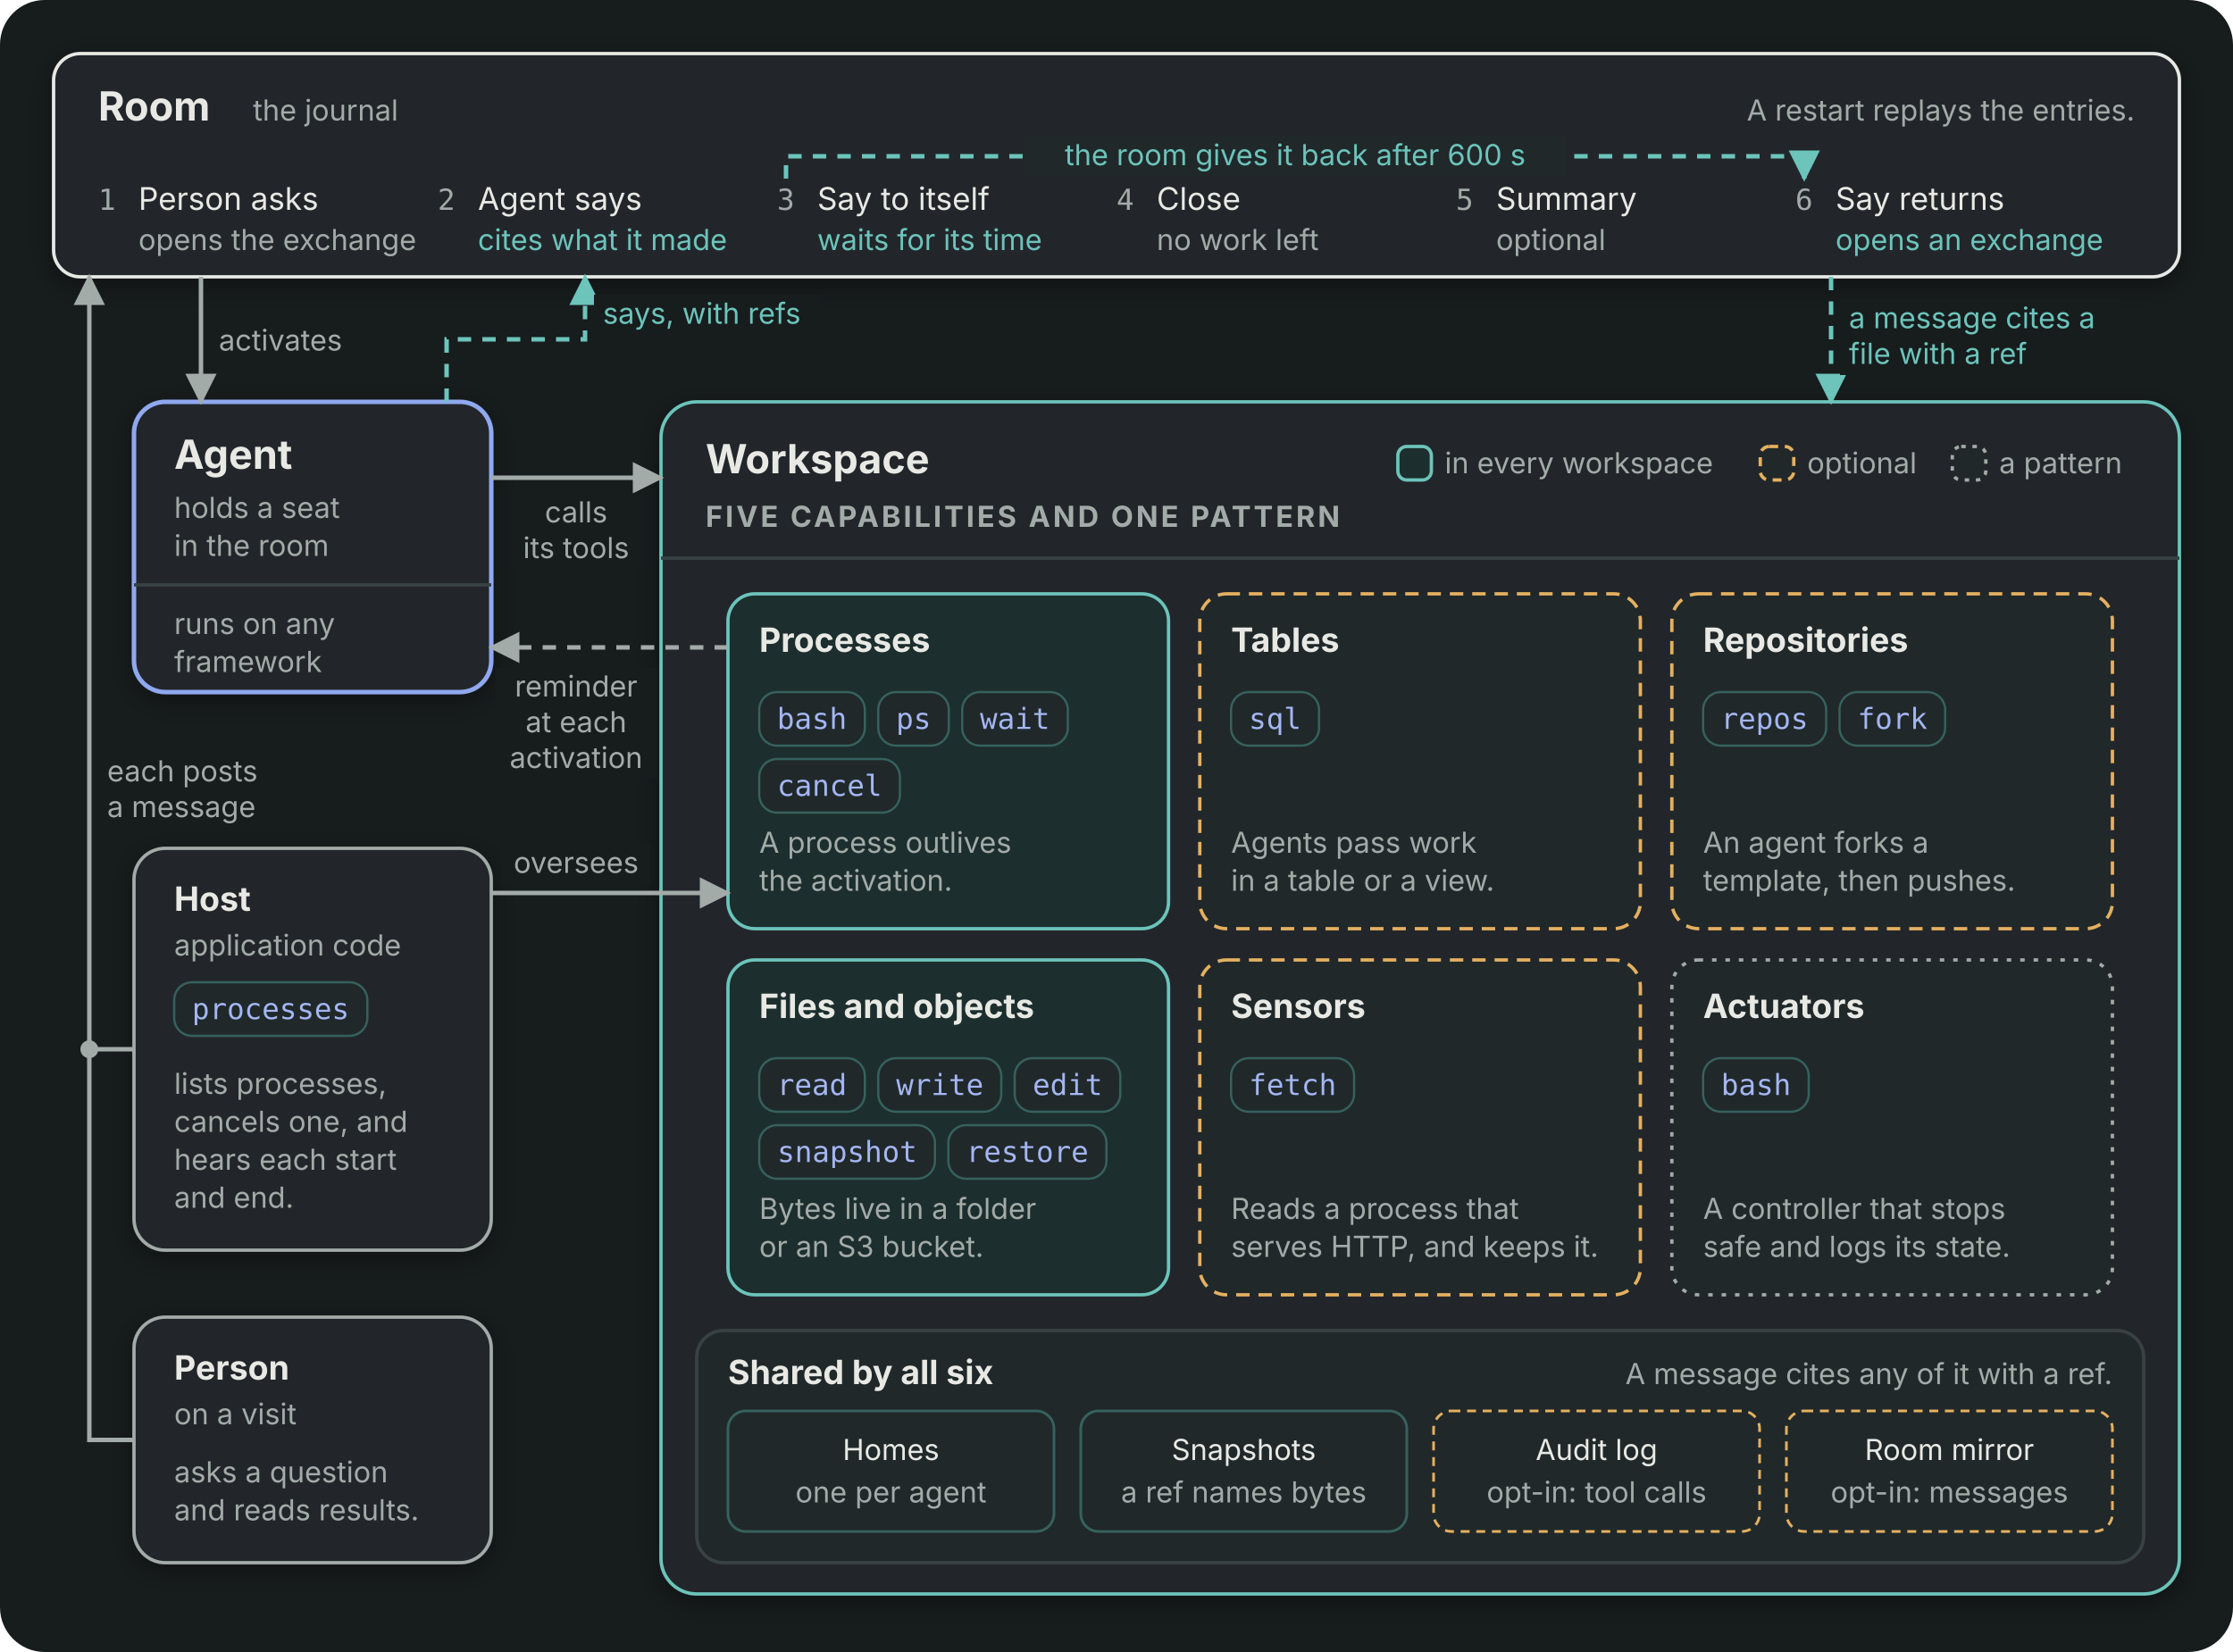
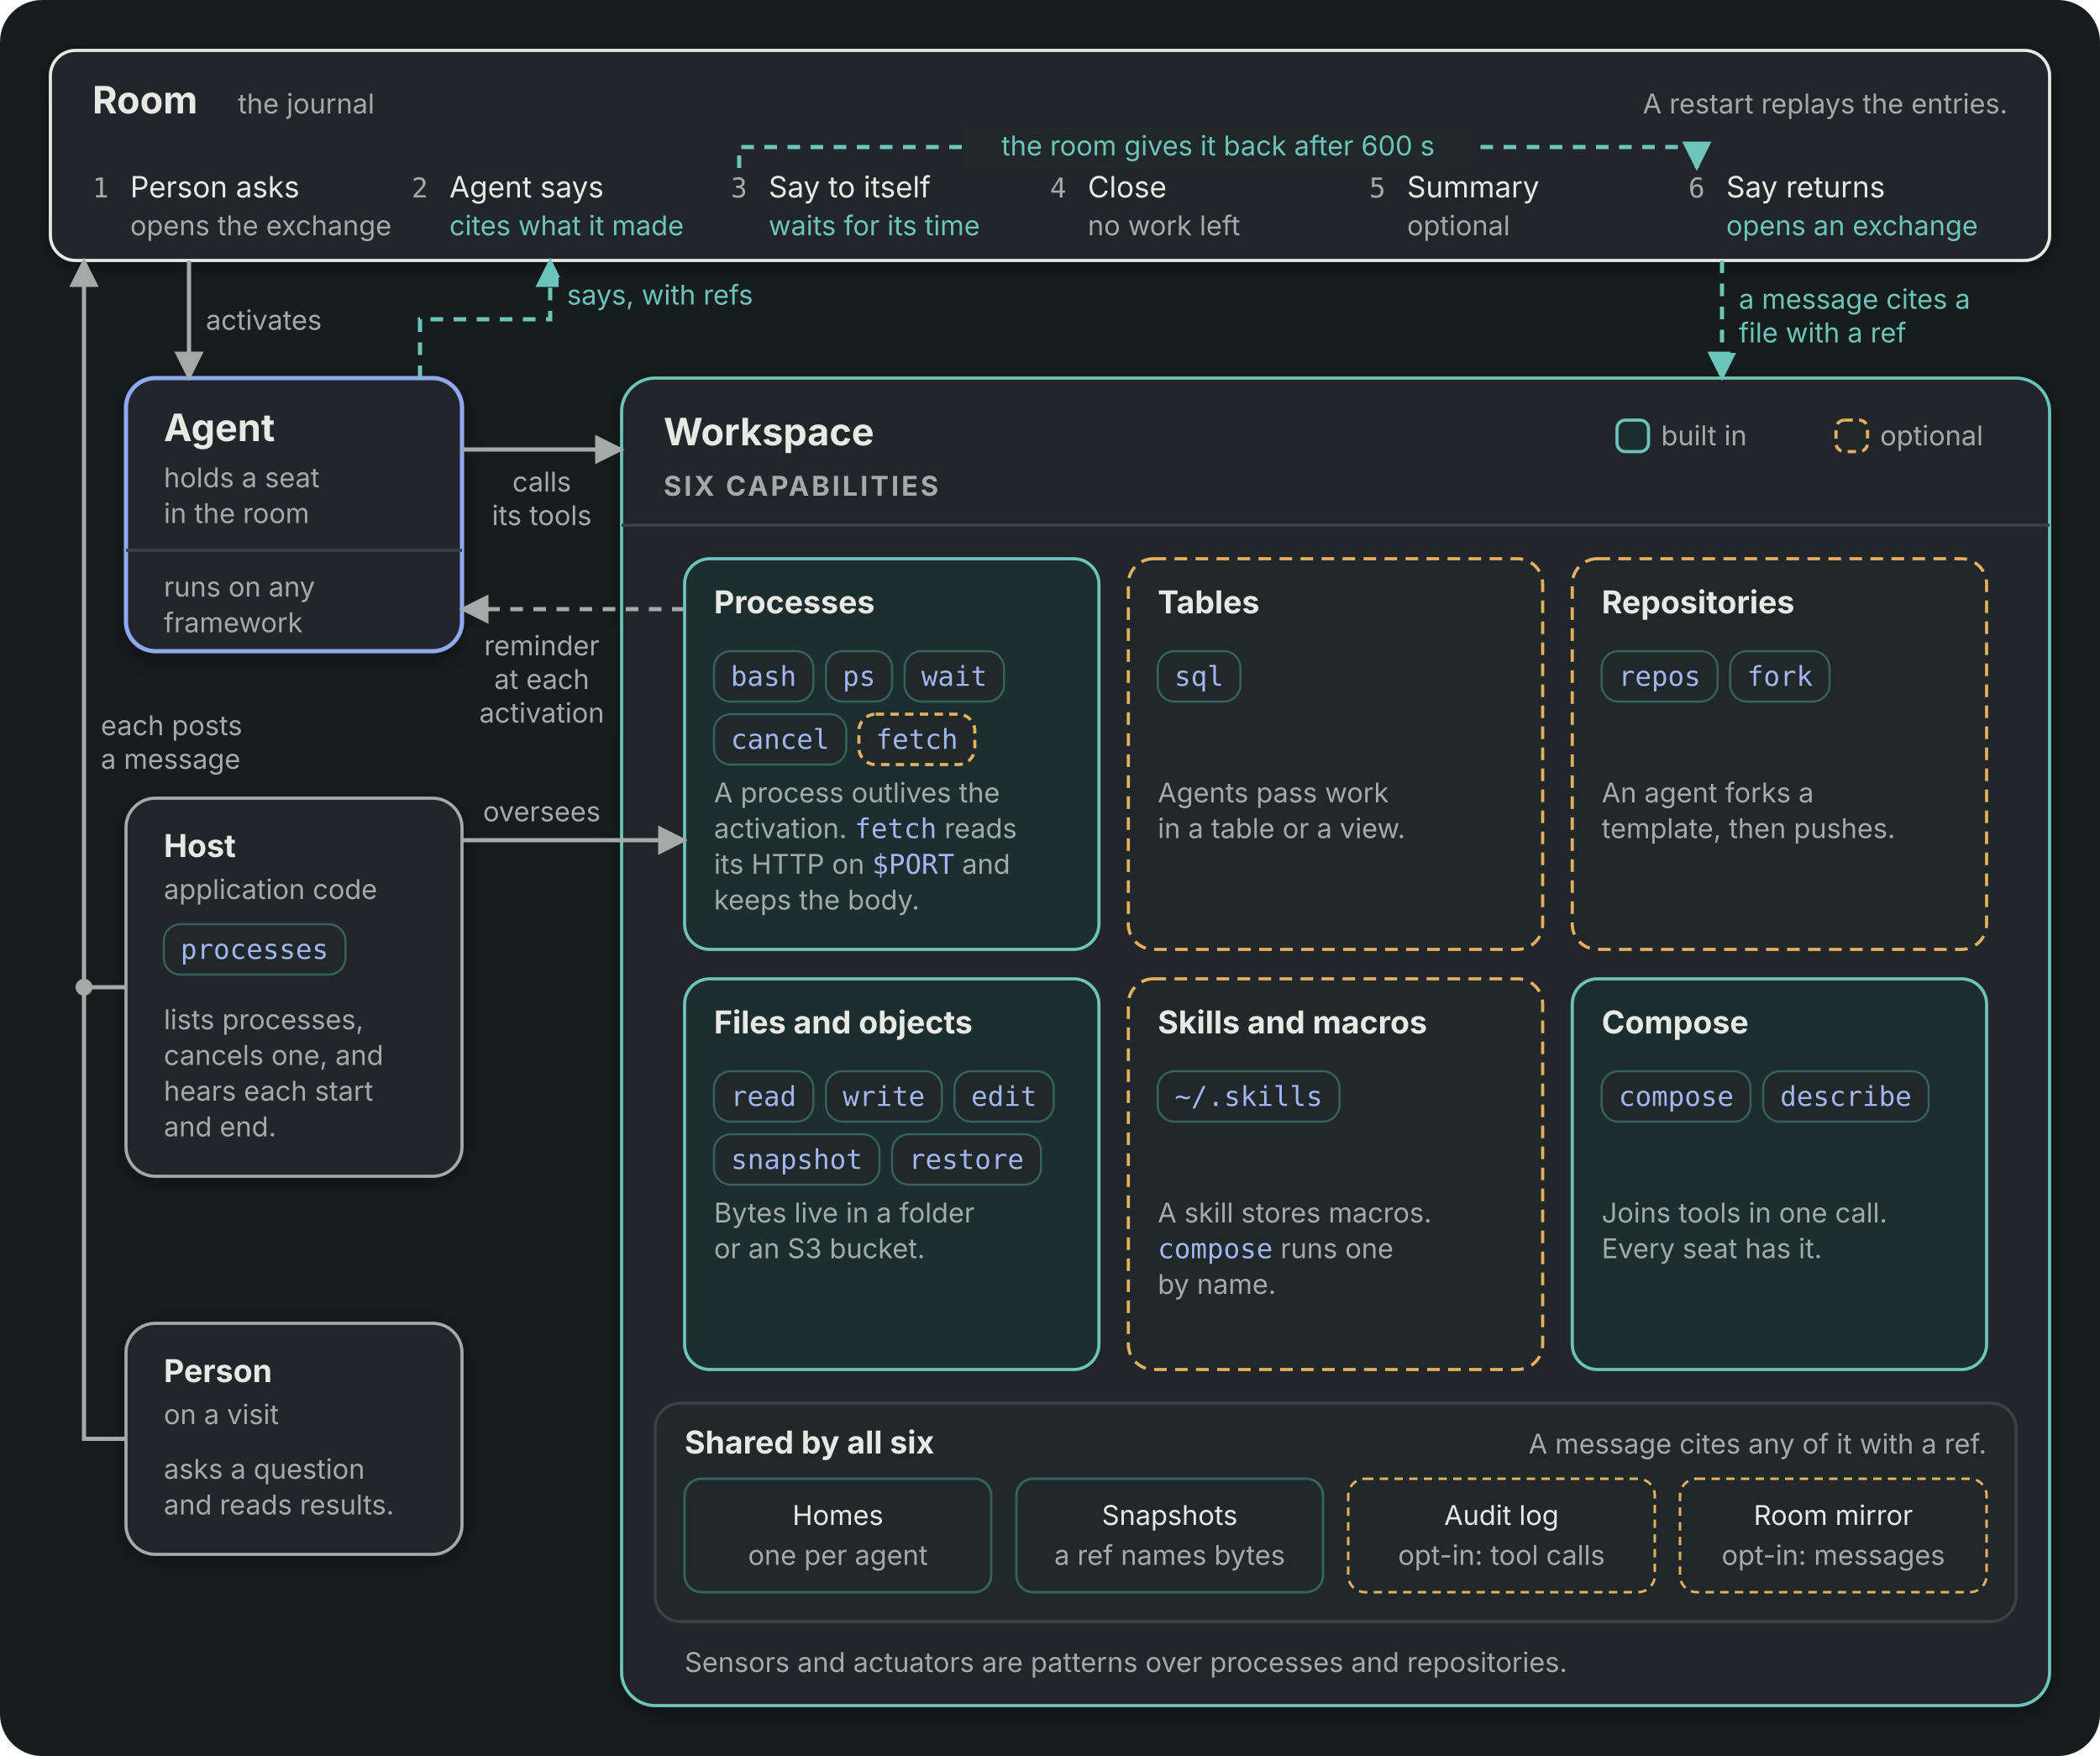
- <svg xmlns="http://www.w3.org/2000/svg" width="1000" height="740" viewBox="0 0 1000 740" role="img" aria-labelledby="title desc">
+ <svg xmlns="http://www.w3.org/2000/svg" width="1000" height="836" viewBox="0 0 1000 836" role="img" aria-labelledby="title desc">
  <defs>
    <marker id="arrow" viewBox="0 0 10 10" refX="9" refY="5" markerWidth="7" markerHeight="7" orient="auto-start-reverse">
      <path d="M0 0 10 5 0 10Z" fill="#a3aba8" />
    </marker>
    <marker id="arrow-teal" viewBox="0 0 10 10" refX="9" refY="5" markerWidth="7" markerHeight="7" orient="auto-start-reverse">
      <path d="M0 0 10 5 0 10Z" fill="#6cc4bb" />
    </marker>
    <filter id="shadow" x="-10%" y="-10%" width="120%" height="130%">
      <feDropShadow dx="0" dy="3" stdDeviation="6" flood-color="#000000" flood-opacity="0.35" />
    </filter>
    <style>
      .sans { font-family: Inter, "IBM Plex Sans", system-ui, sans-serif; }
      .mono { font-family: "IBM Plex Mono", ui-monospace, monospace; }
      .ink { fill: #e8e9e4; }
      .dim { fill: #a3aba8; }
      .teal { fill: #6cc4bb; }
      .code { fill: #a4b6f2; }
      .t { font-size: 18px; font-weight: 700; }
      .n { font-size: 15px; font-weight: 700; }
      .b { font-size: 14px; }
      .s { font-size: 13px; }
      .x { font-size: 13px; }
      .c { font-size: 13px; }
      .lab { font-size: 13px; font-weight: 700; letter-spacing: 1.2px; }
      .flow { fill: none; stroke: #a3aba8; stroke-width: 2; }
      .flow-dash { fill: none; stroke: #a3aba8; stroke-width: 2; stroke-dasharray: 6 5; }
      .flow-teal { fill: none; stroke: #6cc4bb; stroke-width: 2; stroke-dasharray: 6 5; }
      .rule { stroke: #384143; stroke-width: 1.5; }
    </style>
  </defs>
-   <rect width="1000" height="740" rx="20" fill="#171c1d" />
+   <rect width="1000" height="836" rx="20" fill="#171c1d" />
  <g filter="url(#shadow)">
    <rect x="24.0" y="24.0" width="952.0" height="100.0" rx="12" fill="#20282a" stroke="#e8e9e4" stroke-width="1.5" />
  </g>
  <text x="44.0" y="54.0" text-anchor="start" class="sans ink t">Room</text>
  <text x="113.3" y="54.0" text-anchor="start" class="sans dim x">the journal</text>
  <text x="956.0" y="54.0" text-anchor="end" class="sans dim x">A restart replays the entries.</text>
  <text x="44.0" y="94.0" text-anchor="start" class="mono dim c">1</text>
  <text x="62.0" y="94.0" text-anchor="start" class="sans ink b">Person asks</text>
  <text x="62.0" y="112.0" text-anchor="start" class="sans dim x">opens the exchange</text>
  <text x="196.0" y="94.0" text-anchor="start" class="mono dim c">2</text>
  <text x="214.0" y="94.0" text-anchor="start" class="sans ink b">Agent says</text>
  <text x="214.0" y="112.0" text-anchor="start" class="sans teal x">cites what it made</text>
  <text x="348.0" y="94.0" text-anchor="start" class="mono dim c">3</text>
  <text x="366.0" y="94.0" text-anchor="start" class="sans ink b">Say to itself</text>
  <text x="366.0" y="112.0" text-anchor="start" class="sans teal x">waits for its time</text>
  <text x="500.0" y="94.0" text-anchor="start" class="mono dim c">4</text>
  <text x="518.0" y="94.0" text-anchor="start" class="sans ink b">Close</text>
  <text x="518.0" y="112.0" text-anchor="start" class="sans dim x">no work left</text>
  <text x="652.0" y="94.0" text-anchor="start" class="mono dim c">5</text>
  <text x="670.0" y="94.0" text-anchor="start" class="sans ink b">Summary</text>
  <text x="670.0" y="112.0" text-anchor="start" class="sans dim x">optional</text>
  <text x="804.0" y="94.0" text-anchor="start" class="mono dim c">6</text>
  <text x="822.0" y="94.0" text-anchor="start" class="sans ink b">Say returns</text>
  <text x="822.0" y="112.0" text-anchor="start" class="sans teal x">opens an exchange</text>
  <path d="M352.0 80.0 L352.0 70.0 L808.0 70.0 L808.0 80.0" class="flow-teal" marker-end="url(#arrow-teal)" />
  <rect x="459.0" y="61.0" width="242.0" height="18" fill="#20282a" />
  <text x="580.0" y="74.0" text-anchor="middle" class="sans teal x">the room gives it back after 600 s</text>
  <g filter="url(#shadow)">
    <rect x="60.0" y="180.0" width="160.0" height="130.0" rx="14" fill="#20282a" stroke="#8fa8ef" stroke-width="2" />
  </g>
  <text x="78.0" y="210.0" text-anchor="start" class="sans ink t">Agent</text>
  <text x="78.0" y="232.0" text-anchor="start" class="sans dim x">holds a seat</text>
  <text x="78.0" y="249.0" text-anchor="start" class="sans dim x">in the room</text>
  <line x1="60.0" y1="262.0" x2="220.0" y2="262.0" class="rule" />
  <text x="78.0" y="284.0" text-anchor="start" class="sans dim x">runs on any</text>
  <text x="78.0" y="301.0" text-anchor="start" class="sans dim x">framework</text>
  <g filter="url(#shadow)">
    <rect x="60.0" y="380.0" width="160.0" height="180.0" rx="14" fill="#20282a" stroke="#a3aba8" stroke-width="1.5" />
  </g>
  <text x="78.0" y="408.0" text-anchor="start" class="sans ink n">Host</text>
  <text x="78.0" y="428.0" text-anchor="start" class="sans dim x">application code</text>
  <rect x="78.0" y="440.0" width="86.5" height="24" rx="8" fill="#20282a" stroke="#36615d" />
  <text x="121.2" y="456.5" text-anchor="middle" class="mono code c">processes</text>
  <text x="78.0" y="490.0" text-anchor="start" class="sans dim x">lists processes,</text>
  <text x="78.0" y="507.0" text-anchor="start" class="sans dim x">cancels one, and</text>
  <text x="78.0" y="524.0" text-anchor="start" class="sans dim x">hears each start</text>
  <text x="78.0" y="541.0" text-anchor="start" class="sans dim x">and end.</text>
  <g filter="url(#shadow)">
-     <rect x="60.0" y="590.0" width="160.0" height="110.0" rx="14" fill="#20282a" stroke="#a3aba8" stroke-width="1.5" />
-   </g>
-   <text x="78.0" y="618.0" text-anchor="start" class="sans ink n">Person</text>
-   <text x="78.0" y="638.0" text-anchor="start" class="sans dim x">on a visit</text>
-   <text x="78.0" y="664.0" text-anchor="start" class="sans dim x">asks a question</text>
-   <text x="78.0" y="681.0" text-anchor="start" class="sans dim x">and reads results.</text>
-   <g filter="url(#shadow)">
-     <rect x="296.0" y="180.0" width="680.0" height="534.0" rx="16" fill="#20282a" stroke="#6cc4bb" stroke-width="1.5" />
+     <rect x="60.0" y="630.0" width="160.0" height="110.0" rx="14" fill="#20282a" stroke="#a3aba8" stroke-width="1.5" />
+   </g>
+   <text x="78.0" y="658.0" text-anchor="start" class="sans ink n">Person</text>
+   <text x="78.0" y="678.0" text-anchor="start" class="sans dim x">on a visit</text>
+   <text x="78.0" y="704.0" text-anchor="start" class="sans dim x">asks a question</text>
+   <text x="78.0" y="721.0" text-anchor="start" class="sans dim x">and reads results.</text>
+   <g filter="url(#shadow)">
+     <rect x="296.0" y="180.0" width="680.0" height="632.0" rx="16" fill="#20282a" stroke="#6cc4bb" stroke-width="1.5" />
  </g>
  <text x="316.0" y="212.0" text-anchor="start" class="sans ink t">Workspace</text>
-   <text x="316.0" y="236.0" text-anchor="start" class="sans dim lab">FIVE CAPABILITIES AND ONE PATTERN</text>
-   <rect x="626.0" y="200" width="15" height="15" rx="4" fill="#1c2e2d" stroke="#6cc4bb" stroke-width="1.5" />
-   <text x="647.0" y="212.0" text-anchor="start" class="sans dim x">in every workspace</text>
-   <rect x="788.3" y="200" width="15" height="15" rx="4" fill="#20282a" stroke="#e4b060" stroke-width="1.5" stroke-dasharray="4 3" />
-   <text x="809.3" y="212.0" text-anchor="start" class="sans dim x">optional</text>
-   <rect x="874.3" y="200" width="15" height="15" rx="4" fill="#20282a" stroke="#a3aba8" stroke-width="1.5" stroke-dasharray="2 3" />
-   <text x="895.3" y="212.0" text-anchor="start" class="sans dim x">a pattern</text>
+   <text x="316.0" y="236.0" text-anchor="start" class="sans dim lab">SIX CAPABILITIES</text>
+   <rect x="770.0" y="200" width="15" height="15" rx="4" fill="#1c2e2d" stroke="#6cc4bb" stroke-width="1.5" />
+   <text x="791.0" y="212.0" text-anchor="start" class="sans dim x">built in</text>
+   <rect x="874.3" y="200" width="15" height="15" rx="4" fill="#20282a" stroke="#e4b060" stroke-width="1.5" stroke-dasharray="4 3" />
+   <text x="895.3" y="212.0" text-anchor="start" class="sans dim x">optional</text>
  <line x1="296.0" y1="250.0" x2="976.0" y2="250.0" class="rule" />
-   <rect x="326.0" y="266.0" width="197.3" height="150.0" rx="12" fill="#1c2e2d" stroke="#6cc4bb" stroke-width="1.5" />
+   <rect x="326.0" y="266.0" width="197.3" height="186.0" rx="12" fill="#1c2e2d" stroke="#6cc4bb" stroke-width="1.5" />
  <text x="340.0" y="292.0" text-anchor="start" class="sans ink n">Processes</text>
  <rect x="340.0" y="310.0" width="47.3" height="24" rx="8" fill="#20282a" stroke="#36615d" />
  <text x="363.6" y="326.5" text-anchor="middle" class="mono code c">bash</text>
-   <rect x="393.3" y="310.0" width="31.6" height="24" rx="8" fill="#20282a" stroke="#36615d" />
+   <rect x="393.3" y="310.0" width="31.5" height="24" rx="8" fill="#20282a" stroke="#36615d" />
  <text x="409.1" y="326.5" text-anchor="middle" class="mono code c">ps</text>
-   <rect x="430.9" y="310.0" width="47.3" height="24" rx="8" fill="#20282a" stroke="#36615d" />
-   <text x="454.5" y="326.5" text-anchor="middle" class="mono code c">wait</text>
+   <rect x="430.8" y="310.0" width="47.3" height="24" rx="8" fill="#20282a" stroke="#36615d" />
+   <text x="454.4" y="326.5" text-anchor="middle" class="mono code c">wait</text>
  <rect x="340.0" y="340.0" width="63.0" height="24" rx="8" fill="#20282a" stroke="#36615d" />
  <text x="371.5" y="356.5" text-anchor="middle" class="mono code c">cancel</text>
-   <text x="340.0" y="382.0" text-anchor="start" class="sans dim x">A process outlives</text>
-   <text x="340.0" y="399.0" text-anchor="start" class="sans dim x">the activation.</text>
-   <rect x="537.3" y="266.0" width="197.3" height="150.0" rx="12" fill="#20282a" stroke="#e4b060" stroke-width="1.5" stroke-dasharray="6 4" />
+   <rect x="409.0" y="340.0" width="55.2" height="24" rx="8" fill="#20282a" stroke="#e4b060" stroke-width="1.5" stroke-dasharray="4 3" />
+   <text x="436.6" y="356.5" text-anchor="middle" class="mono code c">fetch</text>
+   <text x="340.0" y="382.0" text-anchor="start" class="sans dim x">A process outlives the</text>
+   <text x="340.0" y="399.0" text-anchor="start" class="sans dim x">activation. <tspan class="mono code c">fetch</tspan> reads</text>
+   <text x="340.0" y="416.0" text-anchor="start" class="sans dim x">its HTTP on <tspan class="mono code c">$PORT</tspan> and</text>
+   <text x="340.0" y="433.0" text-anchor="start" class="sans dim x">keeps the body.</text>
+   <rect x="537.3" y="266.0" width="197.3" height="186.0" rx="12" fill="#20282a" stroke="#e4b060" stroke-width="1.5" stroke-dasharray="6 4" />
  <text x="551.3" y="292.0" text-anchor="start" class="sans ink n">Tables</text>
  <rect x="551.3" y="310.0" width="39.4" height="24" rx="8" fill="#20282a" stroke="#36615d" />
  <text x="571.0" y="326.5" text-anchor="middle" class="mono code c">sql</text>
  <text x="551.3" y="382.0" text-anchor="start" class="sans dim x">Agents pass work</text>
  <text x="551.3" y="399.0" text-anchor="start" class="sans dim x">in a table or a view.</text>
-   <rect x="748.7" y="266.0" width="197.3" height="150.0" rx="12" fill="#20282a" stroke="#e4b060" stroke-width="1.5" stroke-dasharray="6 4" />
+   <rect x="748.7" y="266.0" width="197.3" height="186.0" rx="12" fill="#20282a" stroke="#e4b060" stroke-width="1.5" stroke-dasharray="6 4" />
  <text x="762.7" y="292.0" text-anchor="start" class="sans ink n">Repositories</text>
-   <rect x="762.7" y="310.0" width="55.1" height="24" rx="8" fill="#20282a" stroke="#36615d" />
-   <text x="790.2" y="326.5" text-anchor="middle" class="mono code c">repos</text>
-   <rect x="823.8" y="310.0" width="47.3" height="24" rx="8" fill="#20282a" stroke="#36615d" />
-   <text x="847.5" y="326.5" text-anchor="middle" class="mono code c">fork</text>
+   <rect x="762.7" y="310.0" width="55.2" height="24" rx="8" fill="#20282a" stroke="#36615d" />
+   <text x="790.3" y="326.5" text-anchor="middle" class="mono code c">repos</text>
+   <rect x="823.9" y="310.0" width="47.3" height="24" rx="8" fill="#20282a" stroke="#36615d" />
+   <text x="847.6" y="326.5" text-anchor="middle" class="mono code c">fork</text>
  <text x="762.7" y="382.0" text-anchor="start" class="sans dim x">An agent forks a</text>
  <text x="762.7" y="399.0" text-anchor="start" class="sans dim x">template, then pushes.</text>
-   <rect x="326.0" y="430.0" width="197.3" height="150.0" rx="12" fill="#1c2e2d" stroke="#6cc4bb" stroke-width="1.5" />
-   <text x="340.0" y="456.0" text-anchor="start" class="sans ink n">Files and objects</text>
-   <rect x="340.0" y="474.0" width="47.3" height="24" rx="8" fill="#20282a" stroke="#36615d" />
-   <text x="363.6" y="490.5" text-anchor="middle" class="mono code c">read</text>
-   <rect x="393.3" y="474.0" width="55.1" height="24" rx="8" fill="#20282a" stroke="#36615d" />
-   <text x="420.9" y="490.5" text-anchor="middle" class="mono code c">write</text>
-   <rect x="454.4" y="474.0" width="47.3" height="24" rx="8" fill="#20282a" stroke="#36615d" />
-   <text x="478.1" y="490.5" text-anchor="middle" class="mono code c">edit</text>
-   <rect x="340.0" y="504.0" width="78.7" height="24" rx="8" fill="#20282a" stroke="#36615d" />
-   <text x="379.4" y="520.5" text-anchor="middle" class="mono code c">snapshot</text>
-   <rect x="424.7" y="504.0" width="70.8" height="24" rx="8" fill="#20282a" stroke="#36615d" />
-   <text x="460.1" y="520.5" text-anchor="middle" class="mono code c">restore</text>
-   <text x="340.0" y="546.0" text-anchor="start" class="sans dim x">Bytes live in a folder</text>
-   <text x="340.0" y="563.0" text-anchor="start" class="sans dim x">or an S3 bucket.</text>
-   <rect x="537.3" y="430.0" width="197.3" height="150.0" rx="12" fill="#20282a" stroke="#e4b060" stroke-width="1.5" stroke-dasharray="6 4" />
-   <text x="551.3" y="456.0" text-anchor="start" class="sans ink n">Sensors</text>
-   <rect x="551.3" y="474.0" width="55.1" height="24" rx="8" fill="#20282a" stroke="#36615d" />
-   <text x="578.9" y="490.5" text-anchor="middle" class="mono code c">fetch</text>
-   <text x="551.3" y="546.0" text-anchor="start" class="sans dim x">Reads a process that</text>
-   <text x="551.3" y="563.0" text-anchor="start" class="sans dim x">serves HTTP, and keeps it.</text>
-   <rect x="748.7" y="430.0" width="197.3" height="150.0" rx="12" fill="#20282a" stroke="#a3aba8" stroke-width="1.5" stroke-dasharray="2 4" />
-   <text x="762.7" y="456.0" text-anchor="start" class="sans ink n">Actuators</text>
-   <rect x="762.7" y="474.0" width="47.3" height="24" rx="8" fill="#20282a" stroke="#36615d" />
-   <text x="786.4" y="490.5" text-anchor="middle" class="mono code c">bash</text>
-   <text x="762.7" y="546.0" text-anchor="start" class="sans dim x">A controller that stops</text>
-   <text x="762.7" y="563.0" text-anchor="start" class="sans dim x">safe and logs its state.</text>
-   <rect x="312.0" y="596.0" width="648.0" height="104.0" rx="12" fill="#20282a" stroke="#384143" stroke-width="1.5" />
-   <text x="326.0" y="620.0" text-anchor="start" class="sans ink n">Shared by all six</text>
-   <text x="946.0" y="620.0" text-anchor="end" class="sans dim x">A message cites any of it with a ref.</text>
-   <rect x="326.0" y="632.0" width="146" height="54.0" rx="8" fill="#20282a" stroke="#36615d" stroke-width="1.2" />
-   <text x="399.0" y="654.0" text-anchor="middle" class="sans ink s">Homes</text>
-   <text x="399.0" y="673.0" text-anchor="middle" class="sans dim x">one per agent</text>
-   <rect x="484.0" y="632.0" width="146" height="54.0" rx="8" fill="#20282a" stroke="#36615d" stroke-width="1.2" />
-   <text x="557.0" y="654.0" text-anchor="middle" class="sans ink s">Snapshots</text>
-   <text x="557.0" y="673.0" text-anchor="middle" class="sans dim x">a ref names bytes</text>
-   <rect x="642.0" y="632.0" width="146" height="54.0" rx="8" fill="#20282a" stroke="#e4b060" stroke-width="1.2" stroke-dasharray="4 3" />
-   <text x="715.0" y="654.0" text-anchor="middle" class="sans ink s">Audit log</text>
-   <text x="715.0" y="673.0" text-anchor="middle" class="sans dim x">opt-in: tool calls</text>
-   <rect x="800.0" y="632.0" width="146" height="54.0" rx="8" fill="#20282a" stroke="#e4b060" stroke-width="1.2" stroke-dasharray="4 3" />
-   <text x="873.0" y="654.0" text-anchor="middle" class="sans ink s">Room mirror</text>
-   <text x="873.0" y="673.0" text-anchor="middle" class="sans dim x">opt-in: messages</text>
+   <rect x="326.0" y="466.0" width="197.3" height="186.0" rx="12" fill="#1c2e2d" stroke="#6cc4bb" stroke-width="1.5" />
+   <text x="340.0" y="492.0" text-anchor="start" class="sans ink n">Files and objects</text>
+   <rect x="340.0" y="510.0" width="47.3" height="24" rx="8" fill="#20282a" stroke="#36615d" />
+   <text x="363.6" y="526.5" text-anchor="middle" class="mono code c">read</text>
+   <rect x="393.3" y="510.0" width="55.2" height="24" rx="8" fill="#20282a" stroke="#36615d" />
+   <text x="420.9" y="526.5" text-anchor="middle" class="mono code c">write</text>
+   <rect x="454.5" y="510.0" width="47.3" height="24" rx="8" fill="#20282a" stroke="#36615d" />
+   <text x="478.1" y="526.5" text-anchor="middle" class="mono code c">edit</text>
+   <rect x="340.0" y="540.0" width="78.8" height="24" rx="8" fill="#20282a" stroke="#36615d" />
+   <text x="379.4" y="556.5" text-anchor="middle" class="mono code c">snapshot</text>
+   <rect x="424.8" y="540.0" width="70.9" height="24" rx="8" fill="#20282a" stroke="#36615d" />
+   <text x="460.2" y="556.5" text-anchor="middle" class="mono code c">restore</text>
+   <text x="340.0" y="582.0" text-anchor="start" class="sans dim x">Bytes live in a folder</text>
+   <text x="340.0" y="599.0" text-anchor="start" class="sans dim x">or an S3 bucket.</text>
+   <rect x="537.3" y="466.0" width="197.3" height="186.0" rx="12" fill="#20282a" stroke="#e4b060" stroke-width="1.5" stroke-dasharray="6 4" />
+   <text x="551.3" y="492.0" text-anchor="start" class="sans ink n">Skills and macros</text>
+   <rect x="551.3" y="510.0" width="86.6" height="24" rx="8" fill="#20282a" stroke="#36615d" />
+   <text x="594.6" y="526.5" text-anchor="middle" class="mono code c">~/.skills</text>
+   <text x="551.3" y="582.0" text-anchor="start" class="sans dim x">A skill stores macros.</text>
+   <text x="551.3" y="599.0" text-anchor="start" class="sans dim x">
+     <tspan class="mono code c">compose</tspan> runs one</text>
+   <text x="551.3" y="616.0" text-anchor="start" class="sans dim x">by name.</text>
+   <rect x="748.7" y="466.0" width="197.3" height="186.0" rx="12" fill="#1c2e2d" stroke="#6cc4bb" stroke-width="1.5" />
+   <text x="762.7" y="492.0" text-anchor="start" class="sans ink n">Compose</text>
+   <rect x="762.7" y="510.0" width="70.9" height="24" rx="8" fill="#20282a" stroke="#36615d" />
+   <text x="798.2" y="526.5" text-anchor="middle" class="mono code c">compose</text>
+   <rect x="839.6" y="510.0" width="78.8" height="24" rx="8" fill="#20282a" stroke="#36615d" />
+   <text x="879.0" y="526.5" text-anchor="middle" class="mono code c">describe</text>
+   <text x="762.7" y="582.0" text-anchor="start" class="sans dim x">Joins tools in one call.</text>
+   <text x="762.7" y="599.0" text-anchor="start" class="sans dim x">Every seat has it.</text>
+   <rect x="312.0" y="668.0" width="648.0" height="104.0" rx="12" fill="#20282a" stroke="#384143" stroke-width="1.5" />
+   <text x="326.0" y="692.0" text-anchor="start" class="sans ink n">Shared by all six</text>
+   <text x="946.0" y="692.0" text-anchor="end" class="sans dim x">A message cites any of it with a ref.</text>
+   <rect x="326.0" y="704.0" width="146" height="54.0" rx="8" fill="#20282a" stroke="#36615d" stroke-width="1.2" />
+   <text x="399.0" y="726.0" text-anchor="middle" class="sans ink s">Homes</text>
+   <text x="399.0" y="745.0" text-anchor="middle" class="sans dim x">one per agent</text>
+   <rect x="484.0" y="704.0" width="146" height="54.0" rx="8" fill="#20282a" stroke="#36615d" stroke-width="1.2" />
+   <text x="557.0" y="726.0" text-anchor="middle" class="sans ink s">Snapshots</text>
+   <text x="557.0" y="745.0" text-anchor="middle" class="sans dim x">a ref names bytes</text>
+   <rect x="642.0" y="704.0" width="146" height="54.0" rx="8" fill="#20282a" stroke="#e4b060" stroke-width="1.2" stroke-dasharray="4 3" />
+   <text x="715.0" y="726.0" text-anchor="middle" class="sans ink s">Audit log</text>
+   <text x="715.0" y="745.0" text-anchor="middle" class="sans dim x">opt-in: tool calls</text>
+   <rect x="800.0" y="704.0" width="146" height="54.0" rx="8" fill="#20282a" stroke="#e4b060" stroke-width="1.2" stroke-dasharray="4 3" />
+   <text x="873.0" y="726.0" text-anchor="middle" class="sans ink s">Room mirror</text>
+   <text x="873.0" y="745.0" text-anchor="middle" class="sans dim x">opt-in: messages</text>
+   <text x="326.0" y="796.0" text-anchor="start" class="sans dim x">Sensors and actuators are patterns over processes and repositories.</text>
  <path d="M90.0 124.0 L90.0 180.0" class="flow" marker-end="url(#arrow)" />
  <path d="M200.0 180.0 L200.0 152.0 L262.0 152.0 L262.0 124.0" class="flow-teal" marker-end="url(#arrow-teal)" />
  <path d="M220.0 214.0 L296.0 214.0" class="flow" marker-end="url(#arrow)" />
  <path d="M326.0 290.0 L220.0 290.0" class="flow-dash" marker-end="url(#arrow)" />
  <path d="M220.0 400.0 L326.0 400.0" class="flow" marker-end="url(#arrow)" />
-   <path d="M60.0 645.0 L40.0 645.0 L40.0 124.0" class="flow" marker-end="url(#arrow)" />
+   <path d="M60.0 685.0 L40.0 685.0 L40.0 124.0" class="flow" marker-end="url(#arrow)" />
  <path d="M60.0 470.0 L40.0 470.0" class="flow" />
  <circle cx="40.0" cy="470.0" r="4" fill="#a3aba8" />
  <path d="M820.0 124.0 L820.0 180.0" class="flow-teal" marker-end="url(#arrow-teal)" />
  <rect x="94.0" y="144.0" width="67.3" height="18" fill="#171c1d" />
  <text x="98.0" y="157.0" text-anchor="start" class="sans dim x">activates</text>
  <rect x="266.0" y="132.0" width="101.5" height="18" fill="#171c1d" />
  <text x="270.0" y="145.0" text-anchor="start" class="sans teal x">says, with refs</text>
  <rect x="228.5" y="221.0" width="59.0" height="34" fill="#171c1d" />
  <text x="258.0" y="234.0" text-anchor="middle" class="sans dim x">calls</text>
  <text x="258.0" y="250.0" text-anchor="middle" class="sans dim x">its tools</text>
  <rect x="221.8" y="299.0" width="72.4" height="50" fill="#171c1d" />
  <text x="258.0" y="312.0" text-anchor="middle" class="sans dim x">reminder</text>
  <text x="258.0" y="328.0" text-anchor="middle" class="sans dim x">at each</text>
  <text x="258.0" y="344.0" text-anchor="middle" class="sans dim x">activation</text>
  <rect x="224.7" y="378.0" width="66.5" height="18" fill="#171c1d" />
  <text x="258.0" y="391.0" text-anchor="middle" class="sans dim x">oversees</text>
  <rect x="44.0" y="337.0" width="72.0" height="34" fill="#171c1d" />
  <text x="48.0" y="350.0" text-anchor="start" class="sans dim x">each posts</text>
  <text x="48.0" y="366.0" text-anchor="start" class="sans dim x">a message</text>
  <rect x="824.0" y="134.0" width="125.3" height="34" fill="#171c1d" />
  <text x="828.0" y="147.0" text-anchor="start" class="sans teal x">a message cites a</text>
  <text x="828.0" y="163.0" text-anchor="start" class="sans teal x">file with a ref</text>
</svg>
